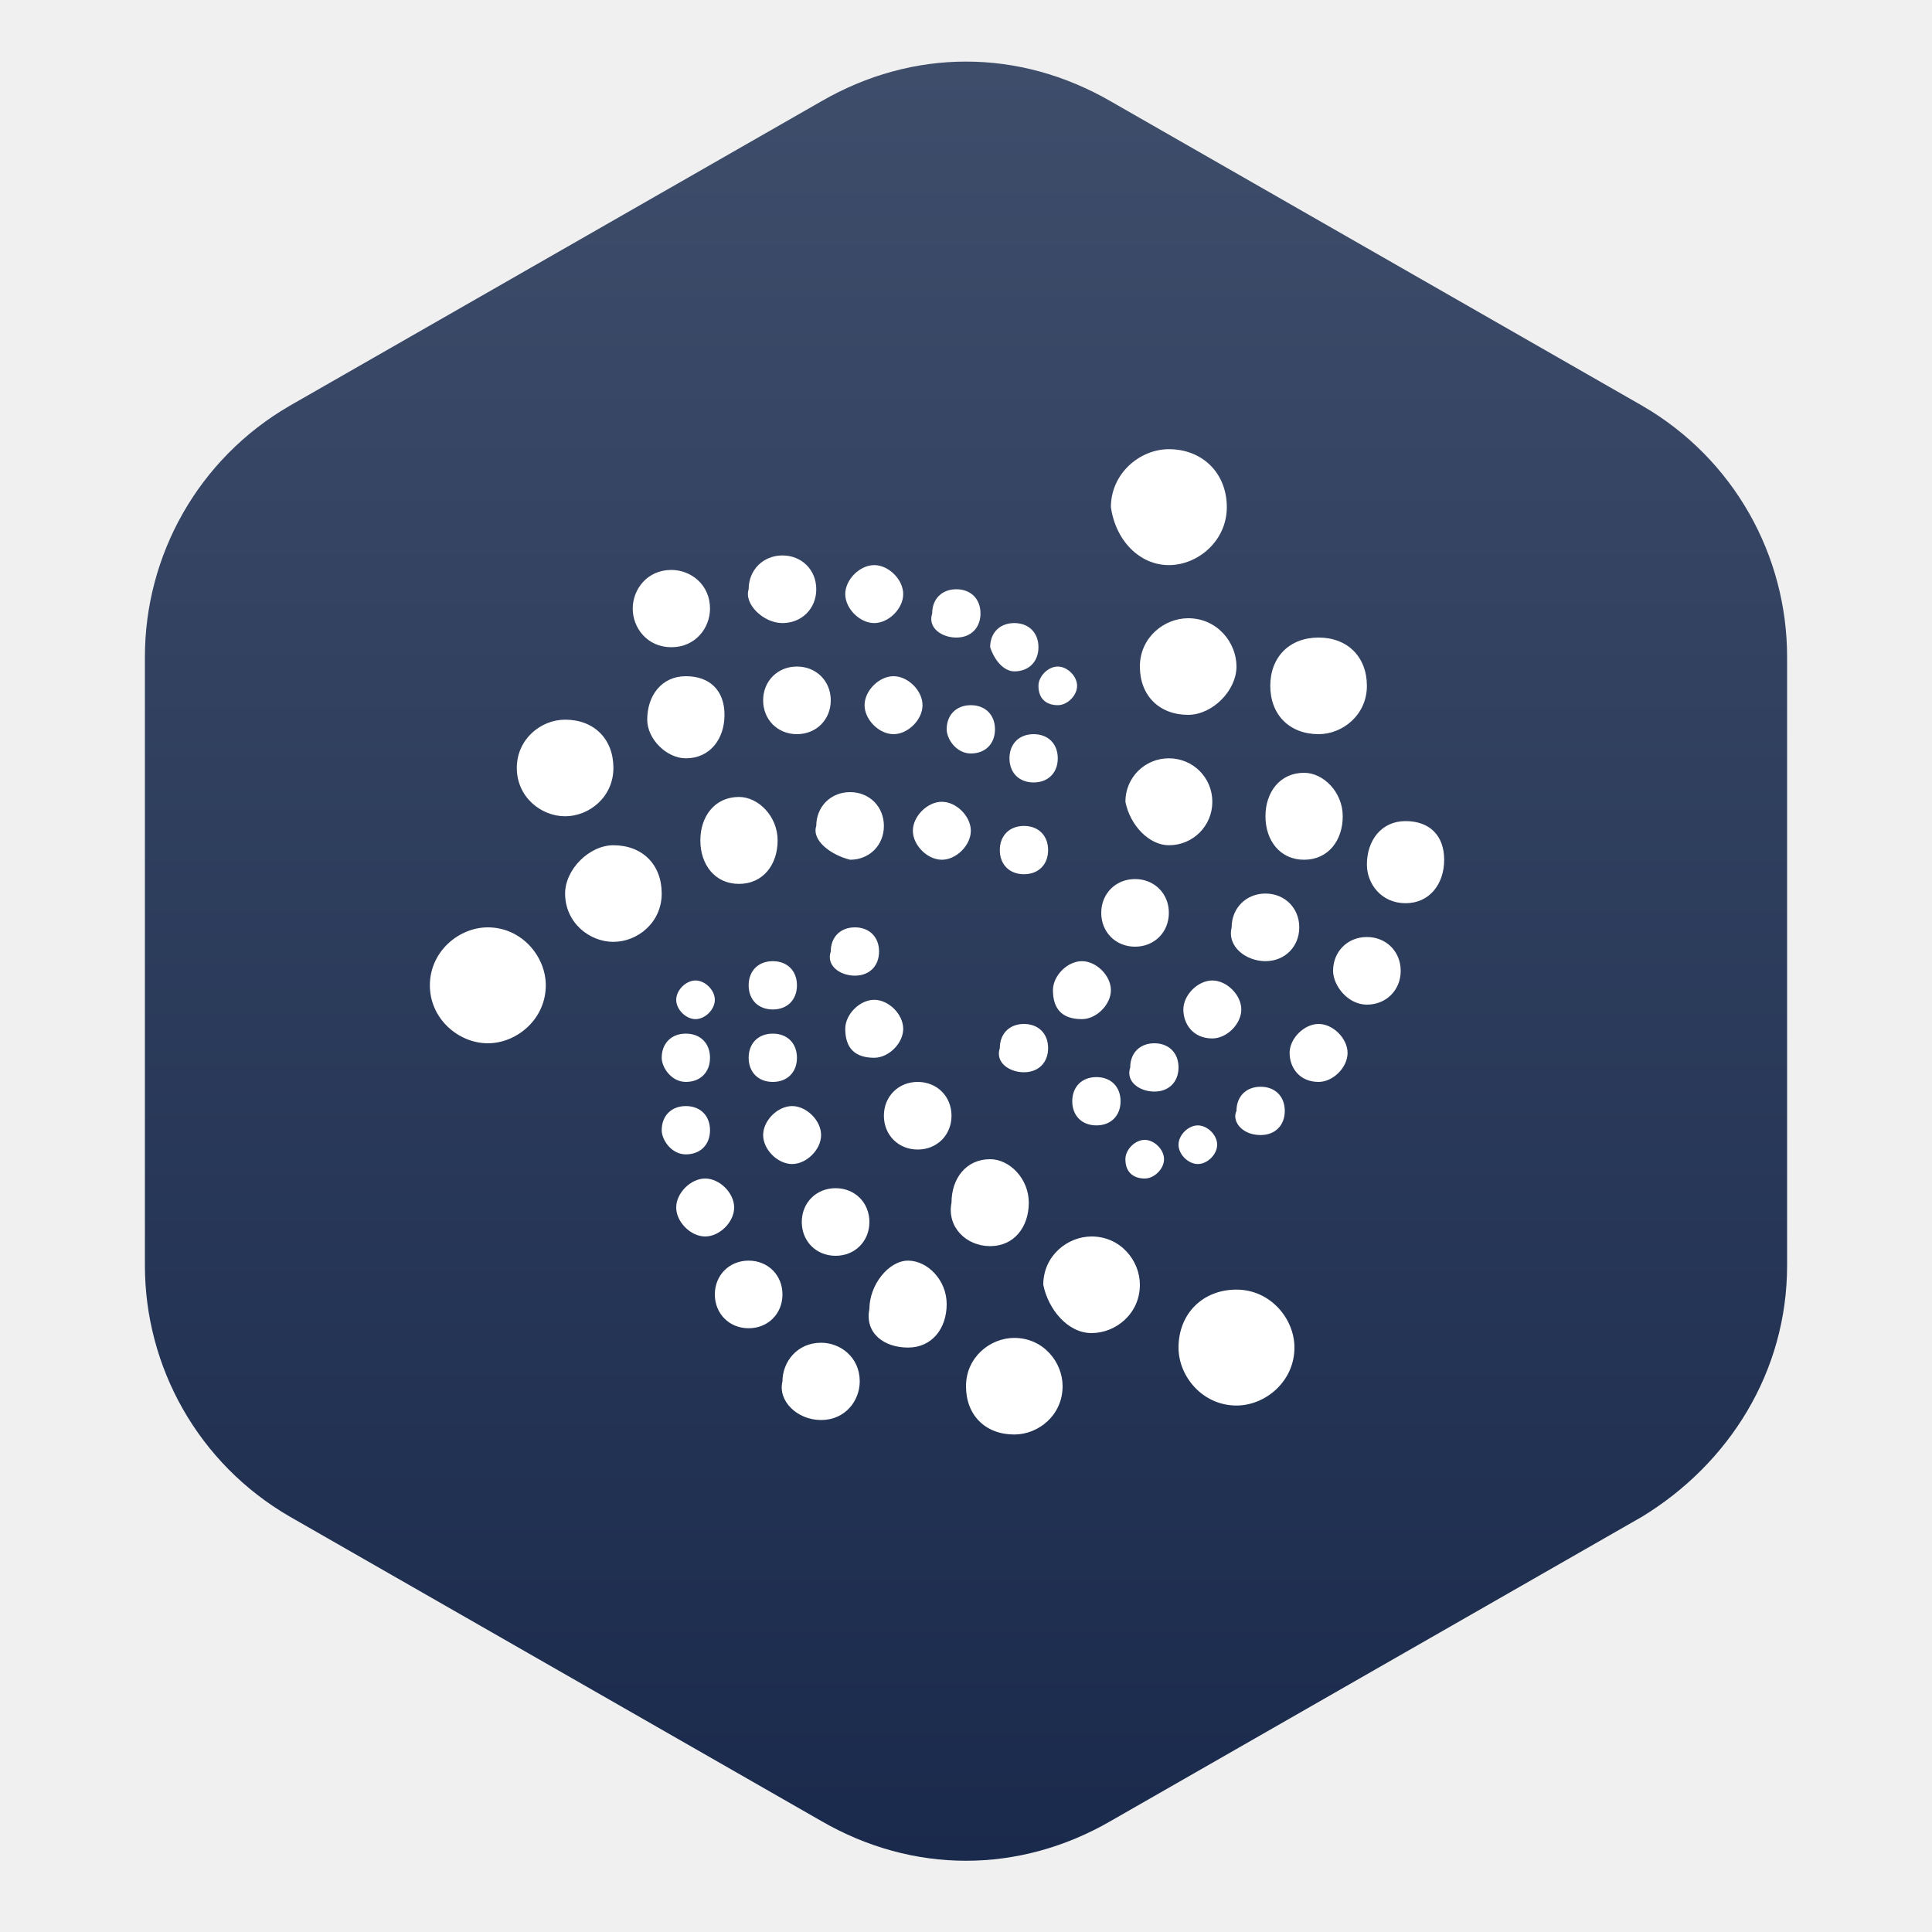
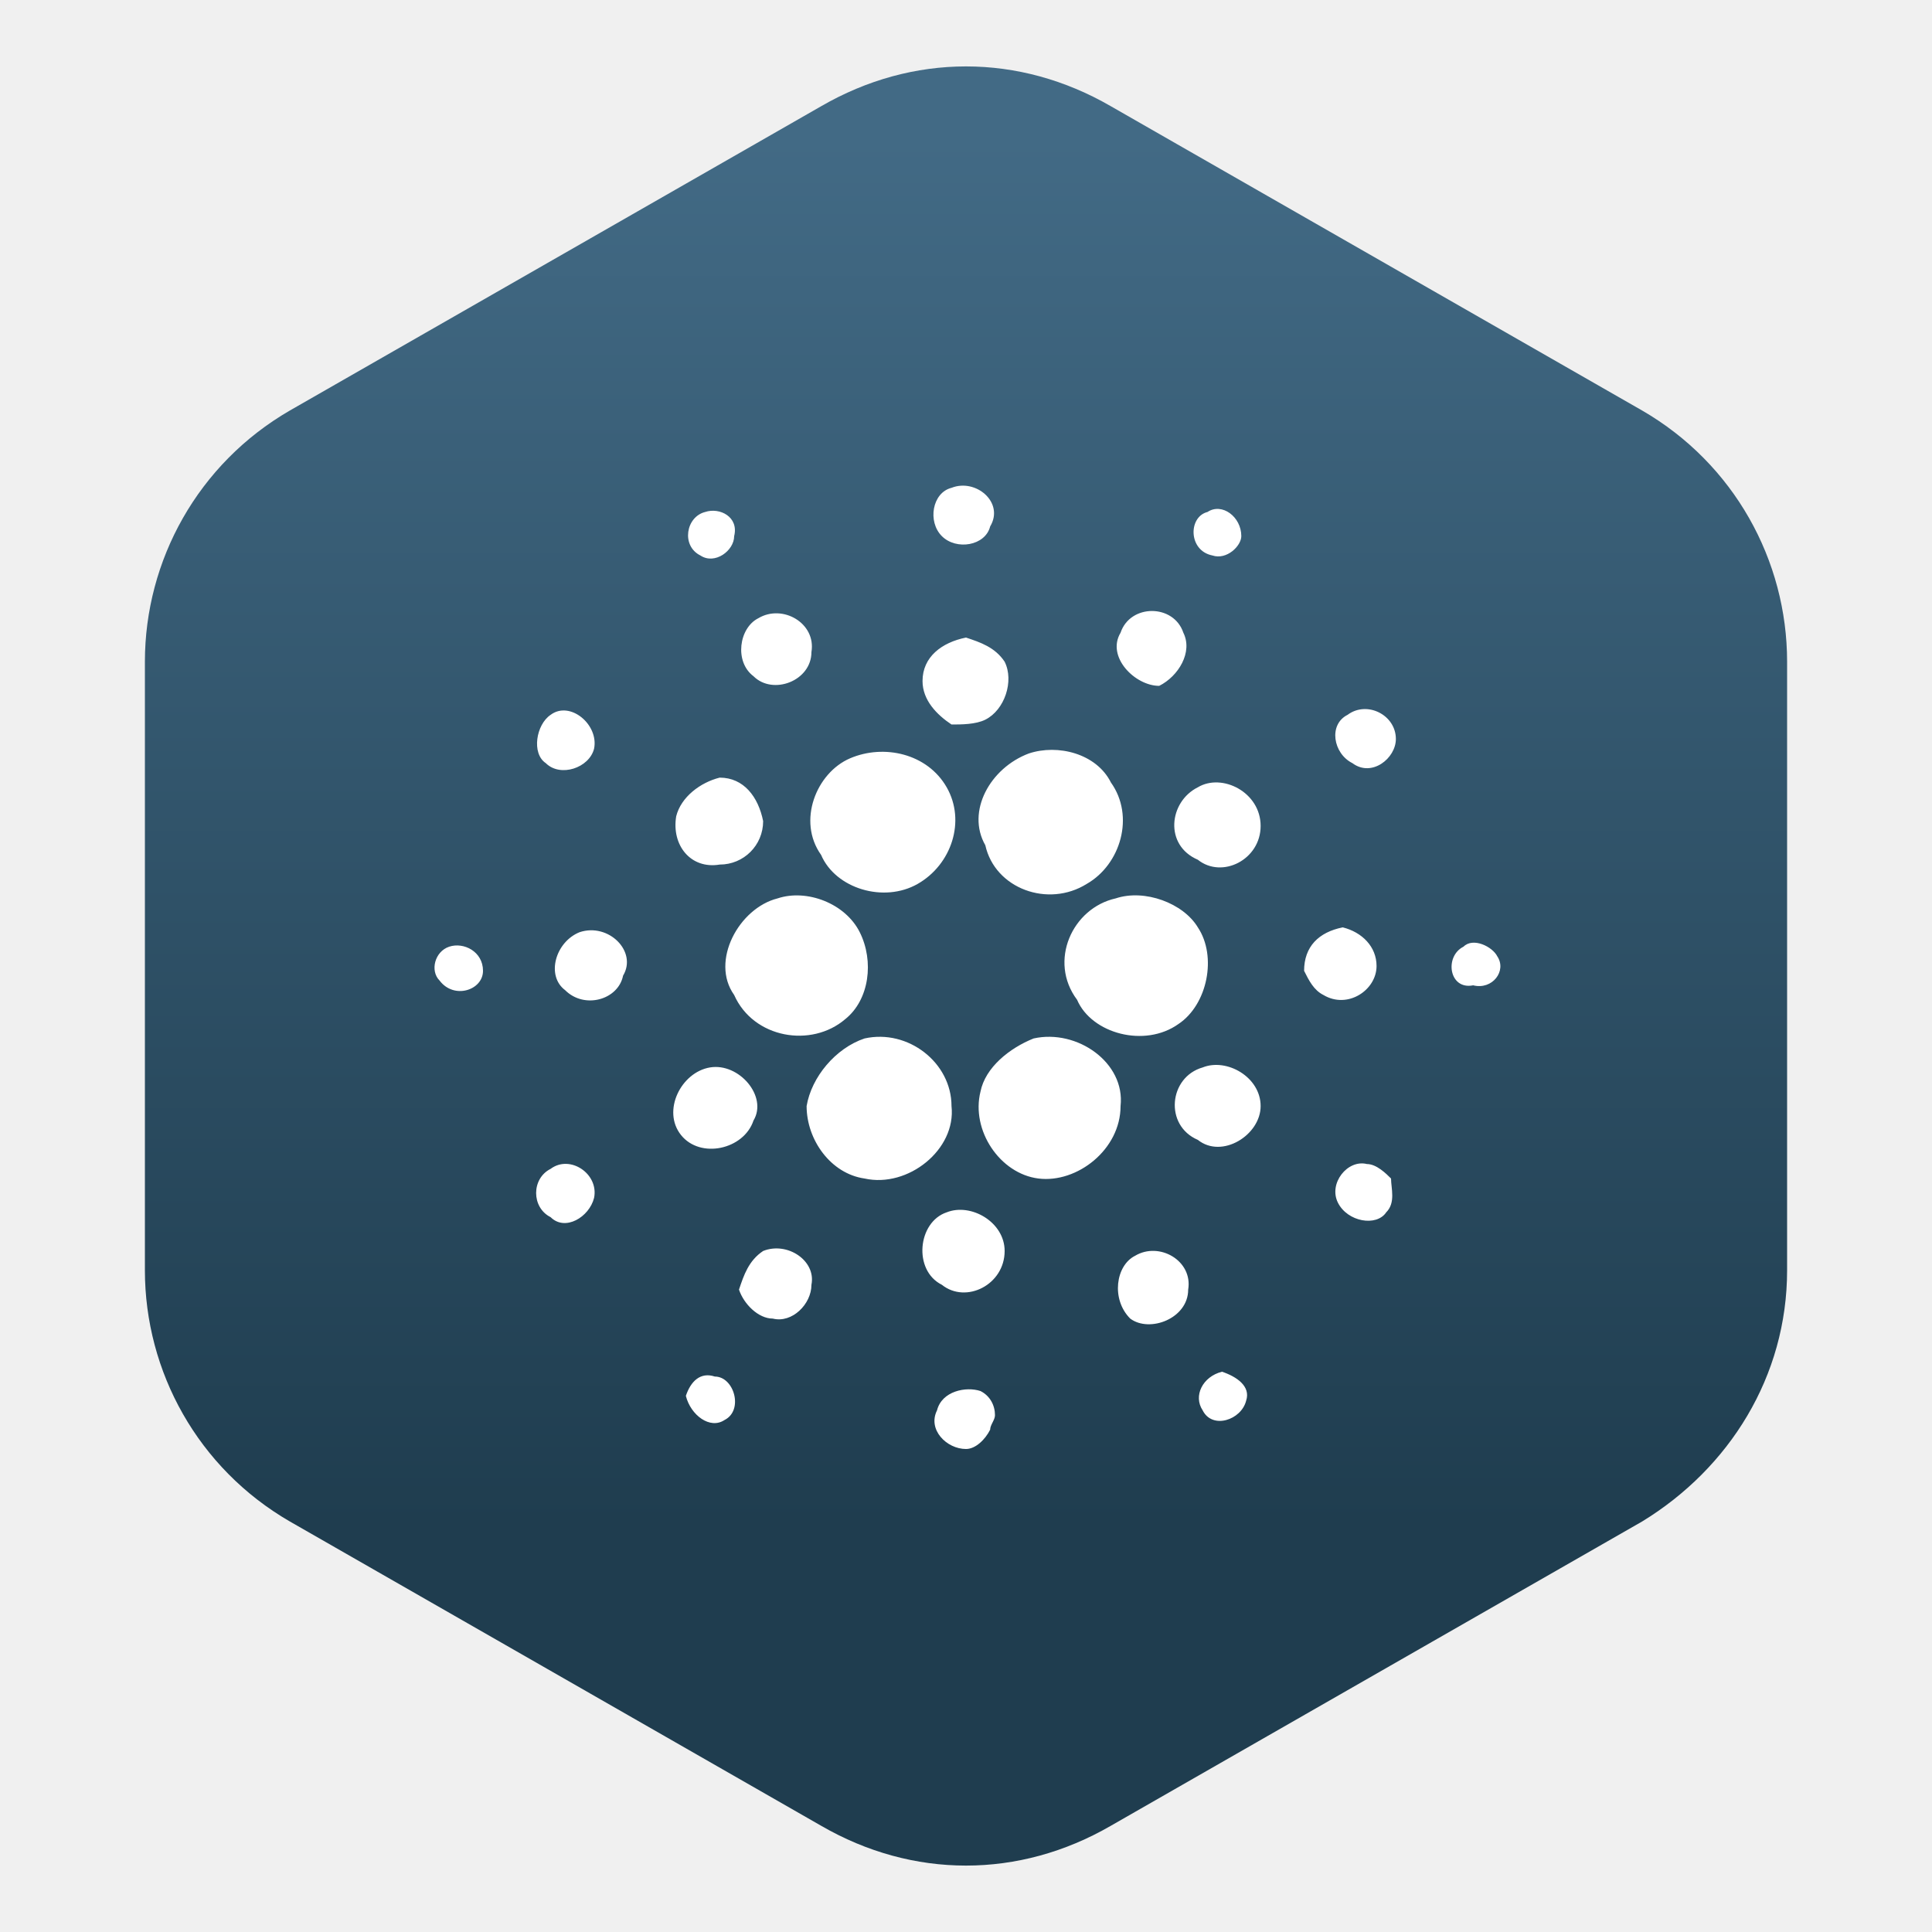
- <svg xmlns="http://www.w3.org/2000/svg" version="1.1" id="Layer_1" x="0px" y="0px" viewBox="0 0 40 40" style="enable-background:new 0 0 40 40;" xml:space="preserve">
-   <style type="text/css">
- 	.st0{fill:url(#SVGID_1_);}
- 	.st1{fill:#FFFFFF;}
- </style>
-   <linearGradient id="SVGID_1_" gradientUnits="userSpaceOnUse" x1="167.317" y1="-1117.178" x2="204.609" y2="-1117.178" gradientTransform="matrix(0 1 -1 0 -1097.178 -166.0419)">
-     <stop offset="1.198744e-03" style="stop-color:#3E4D6A" />
-     <stop offset="1" style="stop-color:#1A2A4C" />
+ <svg xmlns="http://www.w3.org/2000/svg" viewBox="0 0 40 40">
+   <linearGradient id="a" gradientUnits="userSpaceOnUse" x1="-182.583" y1="-729.178" x2="-145.291" y2="-729.178" gradientTransform="rotate(90 -446.568 -262.61)">
+     <stop offset=".039" stop-color="#426a85" />
+     <stop offset=".81" stop-color="#1f3d4f" />
  </linearGradient>
-   <path class="st0" d="M37,26.2V13.6c0-2.1-1.1-4.1-3-5.2L23,2.1c-1.9-1.1-4.1-1.1-6,0L6,8.4c-1.9,1.1-3,3.1-3,5.2v12.6  c0,2.1,1.1,4.1,3,5.2l11,6.3c1.9,1.1,4.1,1.1,6,0l11-6.3C35.8,30.3,37,28.4,37,26.2z" />
-   <g id="Layer_2_1_">
-     <g id="Layer_1-2">
-       <path class="st1" d="M24.2,11.7c0.6,0,1.2-0.5,1.2-1.2c0-0.7-0.5-1.2-1.2-1.2c-0.6,0-1.2,0.5-1.2,1.2    C23.1,11.2,23.6,11.7,24.2,11.7z M24.6,14.8c0.5,0,1-0.5,1-1l0,0c0-0.5-0.4-1-1-1c-0.5,0-1,0.4-1,1C23.6,14.4,24,14.8,24.6,14.8z     M27.3,15.2c0.5,0,1-0.4,1-1s-0.4-1-1-1s-1,0.4-1,1S26.7,15.2,27.3,15.2z M27,17.8c0.5,0,0.8-0.4,0.8-0.9s-0.4-0.9-0.8-0.9    c-0.5,0-0.8,0.4-0.8,0.9S26.5,17.8,27,17.8z M29.1,18.7c0.5,0,0.8-0.4,0.8-0.9S29.6,17,29.1,17c-0.5,0-0.8,0.4-0.8,0.9    c0,0,0,0,0,0l0,0C28.3,18.3,28.6,18.7,29.1,18.7z M24.2,17.5c0.5,0,0.9-0.4,0.9-0.9c0,0,0,0,0,0l0,0v0c0-0.5-0.4-0.9-0.9-0.9    s-0.9,0.4-0.9,0.9C23.4,17.1,23.8,17.5,24.2,17.5z M23.5,19.6c0.4,0,0.7-0.3,0.7-0.7c0-0.4-0.3-0.7-0.7-0.7h0    c-0.4,0-0.7,0.3-0.7,0.7S23.1,19.6,23.5,19.6z M26.2,19.9c0.4,0,0.7-0.3,0.7-0.7c0,0,0,0,0,0l0,0v0c0-0.4-0.3-0.7-0.7-0.7    c-0.4,0-0.7,0.3-0.7,0.7C25.4,19.6,25.8,19.9,26.2,19.9C26.2,19.9,26.2,19.9,26.2,19.9L26.2,19.9L26.2,19.9z M28.3,20.8    c0.4,0,0.7-0.3,0.7-0.7s-0.3-0.7-0.7-0.7c-0.4,0-0.7,0.3-0.7,0.7C27.6,20.4,27.9,20.8,28.3,20.8L28.3,20.8z M27.3,22.4    c0.3,0,0.6-0.3,0.6-0.6s-0.3-0.6-0.6-0.6s-0.6,0.3-0.6,0.6S26.9,22.4,27.3,22.4z M25.1,21.5c0.3,0,0.6-0.3,0.6-0.6    c0-0.3-0.3-0.6-0.6-0.6c-0.3,0-0.6,0.3-0.6,0.6C24.5,21.2,24.7,21.5,25.1,21.5z M22.4,21.1c0.3,0,0.6-0.3,0.6-0.6    c0-0.3-0.3-0.6-0.6-0.6h0c-0.3,0-0.6,0.3-0.6,0.6C21.8,20.9,22,21.1,22.4,21.1L22.4,21.1z M23.9,22.6c0.3,0,0.5-0.2,0.5-0.5    c0-0.3-0.2-0.5-0.5-0.5h0c-0.3,0-0.5,0.2-0.5,0.5C23.3,22.4,23.6,22.6,23.9,22.6L23.9,22.6z M26.1,23.5c0.3,0,0.5-0.2,0.5-0.5    c0-0.3-0.2-0.5-0.5-0.5c-0.3,0-0.5,0.2-0.5,0.5C25.5,23.2,25.7,23.5,26.1,23.5z M24.8,24.1c0.2,0,0.4-0.2,0.4-0.4    c0-0.2-0.2-0.4-0.4-0.4c-0.2,0-0.4,0.2-0.4,0.4C24.4,23.9,24.6,24.1,24.8,24.1z M23.7,24.4c0.2,0,0.4-0.2,0.4-0.4c0,0,0,0,0,0v0    c0-0.2-0.2-0.4-0.4-0.4c-0.2,0-0.4,0.2-0.4,0.4c0,0,0,0,0,0v0C23.3,24.3,23.5,24.4,23.7,24.4L23.7,24.4z M22.7,23.3    c0.3,0,0.5-0.2,0.5-0.5s-0.2-0.5-0.5-0.5c-0.3,0-0.5,0.2-0.5,0.5C22.2,23.1,22.4,23.3,22.7,23.3z M21.2,22.2    c0.3,0,0.5-0.2,0.5-0.5c0-0.3-0.2-0.5-0.5-0.5c-0.3,0-0.5,0.2-0.5,0.5C20.6,22,20.9,22.2,21.2,22.2z M25.6,29.1    c0.6,0,1.2-0.5,1.2-1.2c0-0.6-0.5-1.2-1.2-1.2s-1.2,0.5-1.2,1.2C24.4,28.5,24.9,29.1,25.6,29.1L25.6,29.1z M22.6,27.6    c0.5,0,1-0.4,1-1c0-0.5-0.4-1-1-1c-0.5,0-1,0.4-1,1C21.7,27.1,22.1,27.6,22.6,27.6z M21,29.7c0.5,0,1-0.4,1-1c0-0.5-0.4-1-1-1    c-0.5,0-1,0.4-1,1C20,29.3,20.4,29.7,21,29.7L21,29.7z M20.5,25.8c0.5,0,0.8-0.4,0.8-0.9c0,0,0,0,0,0l0,0c0-0.5-0.4-0.9-0.8-0.9    c0,0,0,0,0,0l0,0c-0.5,0-0.8,0.4-0.8,0.9c0,0,0,0,0,0l0,0C19.6,25.4,20,25.8,20.5,25.8L20.5,25.8z M18.8,27.9    c0.5,0,0.8-0.4,0.8-0.9c0-0.5-0.4-0.9-0.8-0.9S18,26.6,18,27.1C17.9,27.6,18.3,27.9,18.8,27.9L18.8,27.9z M17,29.4    c0.5,0,0.8-0.4,0.8-0.8c0-0.5-0.4-0.8-0.8-0.8c-0.5,0-0.8,0.4-0.8,0.8C16.1,29,16.5,29.4,17,29.4L17,29.4z M15.5,27.5    c0.4,0,0.7-0.3,0.7-0.7c0-0.4-0.3-0.7-0.7-0.7c-0.4,0-0.7,0.3-0.7,0.7C14.8,27.2,15.1,27.5,15.5,27.5z M17.3,26    c0.4,0,0.7-0.3,0.7-0.7c0-0.4-0.3-0.7-0.7-0.7c-0.4,0-0.7,0.3-0.7,0.7C16.6,25.7,16.9,26,17.3,26L17.3,26z M19,23.8    c0.4,0,0.7-0.3,0.7-0.7c0,0,0,0,0,0l0,0v0c0-0.4-0.3-0.7-0.7-0.7c-0.4,0-0.7,0.3-0.7,0.7c0,0,0,0,0,0l0,0v0    C18.3,23.5,18.6,23.8,19,23.8z M16.4,24.1c0.3,0,0.6-0.3,0.6-0.6c0-0.3-0.3-0.6-0.6-0.6s-0.6,0.3-0.6,0.6    C15.8,23.8,16.1,24.1,16.4,24.1z M14.6,25.6c0.3,0,0.6-0.3,0.6-0.6c0,0,0,0,0,0l0,0v0c0-0.3-0.3-0.6-0.6-0.6h0    c-0.3,0-0.6,0.3-0.6,0.6c0,0,0,0,0,0l0,0v0C14,25.3,14.3,25.6,14.6,25.6C14.6,25.6,14.6,25.6,14.6,25.6L14.6,25.6z M14.2,23.9    c0.3,0,0.5-0.2,0.5-0.5c0-0.3-0.2-0.5-0.5-0.5s-0.5,0.2-0.5,0.5C13.7,23.6,13.9,23.9,14.2,23.9z M14.2,22.4c0.3,0,0.5-0.2,0.5-0.5    c0,0,0,0,0,0l0,0c0-0.3-0.2-0.5-0.5-0.5s-0.5,0.2-0.5,0.5C13.7,22.1,13.9,22.4,14.2,22.4z M14.4,21.1c0.2,0,0.4-0.2,0.4-0.4    c0-0.2-0.2-0.4-0.4-0.4c-0.2,0-0.4,0.2-0.4,0.4C14,20.9,14.2,21.1,14.4,21.1z M16,20.9c0.3,0,0.5-0.2,0.5-0.5s-0.2-0.5-0.5-0.5    c-0.3,0-0.5,0.2-0.5,0.5C15.5,20.7,15.7,20.9,16,20.9z M17.7,20.2c0.3,0,0.5-0.2,0.5-0.5c0-0.3-0.2-0.5-0.5-0.5h0    c-0.3,0-0.5,0.2-0.5,0.5C17.1,20,17.4,20.2,17.7,20.2C17.7,20.2,17.7,20.2,17.7,20.2L17.7,20.2z M18.1,21.9c0.3,0,0.6-0.3,0.6-0.6    c0-0.3-0.3-0.6-0.6-0.6s-0.6,0.3-0.6,0.6C17.5,21.7,17.7,21.9,18.1,21.9L18.1,21.9z M16,22.4c0.3,0,0.5-0.2,0.5-0.5    c0-0.3-0.2-0.5-0.5-0.5c-0.3,0-0.5,0.2-0.5,0.5c0,0,0,0,0,0v0C15.5,22.2,15.7,22.4,16,22.4C16,22.4,16,22.4,16,22.4L16,22.4    L16,22.4z M10.1,21.6c0.6,0,1.2-0.5,1.2-1.2c0-0.6-0.5-1.2-1.2-1.2c-0.6,0-1.2,0.5-1.2,1.2S9.5,21.6,10.1,21.6L10.1,21.6z     M12.7,19.5c0.5,0,1-0.4,1-1c0-0.6-0.4-1-1-1c-0.5,0-1,0.5-1,1v0C11.7,19.1,12.2,19.5,12.7,19.5L12.7,19.5z M11.7,16.9    c0.5,0,1-0.4,1-1s-0.4-1-1-1c-0.5,0-1,0.4-1,1c0,0,0,0,0,0v0C10.7,16.5,11.2,16.9,11.7,16.9L11.7,16.9z M14.2,15.7    c0.5,0,0.8-0.4,0.8-0.9S14.7,14,14.2,14s-0.8,0.4-0.8,0.9C13.4,15.3,13.8,15.7,14.2,15.7L14.2,15.7z M15.3,18.3    c0.5,0,0.8-0.4,0.8-0.9s-0.4-0.9-0.8-0.9c-0.5,0-0.8,0.4-0.8,0.9S14.8,18.3,15.3,18.3z M17.6,17.8c0.4,0,0.7-0.3,0.7-0.7l0,0    c0-0.4-0.3-0.7-0.7-0.7c-0.4,0-0.7,0.3-0.7,0.7c0,0,0,0,0,0l0,0C16.8,17.4,17.2,17.7,17.6,17.8L17.6,17.8z M19.5,17.8    c0.3,0,0.6-0.3,0.6-0.6c0-0.3-0.3-0.6-0.6-0.6c-0.3,0-0.6,0.3-0.6,0.6S19.2,17.8,19.5,17.8L19.5,17.8z M21.2,18.1    c0.3,0,0.5-0.2,0.5-0.5s-0.2-0.5-0.5-0.5c-0.3,0-0.5,0.2-0.5,0.5C20.7,17.9,20.9,18.1,21.2,18.1z M21.4,16.2    c0.3,0,0.5-0.2,0.5-0.5c0-0.3-0.2-0.5-0.5-0.5s-0.5,0.2-0.5,0.5C20.9,16,21.1,16.2,21.4,16.2z M20.1,15.6c0.3,0,0.5-0.2,0.5-0.5    s-0.2-0.5-0.5-0.5c-0.3,0-0.5,0.2-0.5,0.5C19.6,15.3,19.8,15.6,20.1,15.6L20.1,15.6z M18.5,15.2c0.3,0,0.6-0.3,0.6-0.6    c0-0.3-0.3-0.6-0.6-0.6c-0.3,0-0.6,0.3-0.6,0.6C17.9,14.9,18.2,15.2,18.5,15.2C18.5,15.2,18.5,15.2,18.5,15.2L18.5,15.2z     M16.5,15.2c0.4,0,0.7-0.3,0.7-0.7c0-0.4-0.3-0.7-0.7-0.7c-0.4,0-0.7,0.3-0.7,0.7C15.8,14.9,16.1,15.2,16.5,15.2z M13.9,13.4    c0.5,0,0.8-0.4,0.8-0.8c0-0.5-0.4-0.8-0.8-0.8c-0.5,0-0.8,0.4-0.8,0.8C13.1,13,13.4,13.4,13.9,13.4z M16.2,12.9    c0.4,0,0.7-0.3,0.7-0.7c0-0.4-0.3-0.7-0.7-0.7c-0.4,0-0.7,0.3-0.7,0.7C15.4,12.5,15.8,12.9,16.2,12.9z M18.1,12.9    c0.3,0,0.6-0.3,0.6-0.6c0-0.3-0.3-0.6-0.6-0.6c-0.3,0-0.6,0.3-0.6,0.6c0,0,0,0,0,0l0,0v0C17.5,12.6,17.8,12.9,18.1,12.9z     M19.8,13.2c0.3,0,0.5-0.2,0.5-0.5s-0.2-0.5-0.5-0.5c-0.3,0-0.5,0.2-0.5,0.5C19.2,13,19.5,13.2,19.8,13.2z M21,13.9    c0.3,0,0.5-0.2,0.5-0.5c0-0.3-0.2-0.5-0.5-0.5c-0.3,0-0.5,0.2-0.5,0.5C20.6,13.7,20.8,13.9,21,13.9z M21.9,14.6    c0.2,0,0.4-0.2,0.4-0.4c0,0,0,0,0,0l0,0v0c0-0.2-0.2-0.4-0.4-0.4c0,0,0,0,0,0h0c-0.2,0-0.4,0.2-0.4,0.4c0,0,0,0,0,0l0,0v0    C21.5,14.5,21.7,14.6,21.9,14.6C21.9,14.6,21.9,14.6,21.9,14.6L21.9,14.6L21.9,14.6z" />
-     </g>
-   </g>
+   <path d="M37 26.3V13.7c0-2.1-1.1-4.1-3-5.2L23 2.2c-1.9-1.1-4.1-1.1-6 0L6 8.5c-1.9 1.1-3 3.1-3 5.2v12.6c0 2.1 1.1 4.1 3 5.2l11 6.3c1.9 1.1 4.1 1.1 6 0l11-6.3c1.8-1.1 3-3 3-5.2z" fill="url(#a)" />
+   <path d="M19.7 10.1c.5-.2 1.1.3.8.8-.1.4-.7.5-1 .2s-.2-.9.2-1zm-5.1.5c.3-.1.7.1.6.5 0 .3-.4.6-.7.4-.4-.2-.3-.8.1-.9zm10.5.9c-.5-.1-.5-.8-.1-.9.3-.2.7.1.7.5 0 .2-.3.5-.6.4zm-9.4 1.3c.5-.3 1.2.1 1.1.7 0 .6-.8.9-1.2.5-.4-.3-.3-1 .1-1.2zm7.5.3c.2-.6 1.1-.6 1.3 0 .2.4-.1.9-.5 1.1-.5 0-1.1-.6-.8-1.1zm-4.1 1c0-.5.4-.8.9-.9.3.1.6.2.8.5.2.4 0 1-.4 1.2-.2.1-.5.1-.7.1-.3-.2-.6-.5-.6-.9zm-7.7.7c.4-.3 1 .2.9.7-.1.4-.7.6-1 .3-.3-.2-.2-.8.1-1zm16.5 0c.4-.3 1 0 1 .5 0 .4-.5.8-.9.5-.4-.2-.5-.8-.1-1zm-6.6.8c.6-.2 1.4 0 1.7.6.5.7.2 1.7-.5 2.1-.8.5-1.9.1-2.1-.8-.4-.7.1-1.6.9-1.9zm-3.7.1c.7-.3 1.6-.1 2 .6.4.7.1 1.6-.6 2s-1.7.1-2-.6c-.5-.7-.1-1.7.6-2zM14 16.9c.1-.4.5-.7.9-.8.5 0 .8.4.9.9 0 .5-.4.9-.9.9-.6.1-1-.4-.9-1zm10.8-.6c.5-.3 1.3.1 1.3.8 0 .7-.8 1.1-1.3.7-.7-.3-.6-1.2 0-1.5zm-8.7 2.3c.6-.2 1.4.1 1.7.7.3.6.2 1.4-.3 1.8-.7.6-1.9.4-2.3-.5-.5-.7.1-1.8.9-2zm7 0c.6-.2 1.4.1 1.7.6.4.6.2 1.6-.4 2-.7.5-1.8.2-2.1-.5-.6-.8-.1-1.9.8-2.1zm-11.1.7c.6-.2 1.2.4.9.9-.1.5-.8.7-1.2.3-.4-.3-.2-1 .3-1.2zm15 .8c0-.5.3-.8.8-.9.4.1.7.4.7.8 0 .5-.6.9-1.1.6-.2-.1-.3-.3-.4-.5zm-17.7-.5c.3-.1.7.1.7.5s-.6.6-.9.2c-.2-.2-.1-.6.2-.7zm21 0c.2-.2.6 0 .7.2.2.3-.1.7-.5.6-.5.1-.6-.6-.2-.8zm-12.4 1.9c.9-.2 1.8.5 1.8 1.4.1.9-.9 1.7-1.8 1.5-.7-.1-1.2-.8-1.2-1.5.1-.6.6-1.2 1.2-1.4zm3.5 0c.9-.2 1.9.5 1.8 1.4 0 .9-.9 1.6-1.7 1.5-.8-.1-1.4-1-1.2-1.8.1-.5.6-.9 1.1-1.1zm-6.7.6c.6-.1 1.2.6.9 1.1-.2.6-1.1.8-1.5.3s0-1.3.6-1.4zm10.2 0c.5-.2 1.2.2 1.2.8 0 .6-.8 1.1-1.3.7-.7-.3-.6-1.3.1-1.5zm2.8 2.8c-.2-.4.2-.9.6-.8.2 0 .4.2.5.3 0 .2.1.5-.1.7-.2.3-.8.2-1-.2zm-16.3-.7c.4-.3 1 .1.9.6-.1.4-.6.7-.9.4-.4-.2-.4-.8 0-1zm8.2.9c.5-.2 1.2.2 1.2.8 0 .7-.8 1.1-1.3.7-.6-.3-.5-1.3.1-1.5zm-3.8.8c.5-.2 1.1.2 1 .7 0 .4-.4.8-.8.7-.3 0-.6-.3-.7-.6.1-.3.2-.6.5-.8zm7.7.1c.5-.3 1.2.1 1.1.7 0 .6-.8.9-1.2.6-.4-.4-.3-1.1.1-1.3zm1.4 3.2c-.2-.3 0-.7.4-.8.3.1.6.3.5.6-.1.4-.7.6-.9.2zm-10.7-.3c.1-.3.3-.5.6-.4.4 0 .6.7.2.9-.3.2-.7-.1-.8-.5zm5.2.3c.1-.4.6-.5.9-.4.2.1.3.3.3.5 0 .1-.1.2-.1.3-.1.2-.3.4-.5.4-.4 0-.8-.4-.6-.8z" fill="#fff" />
</svg>
